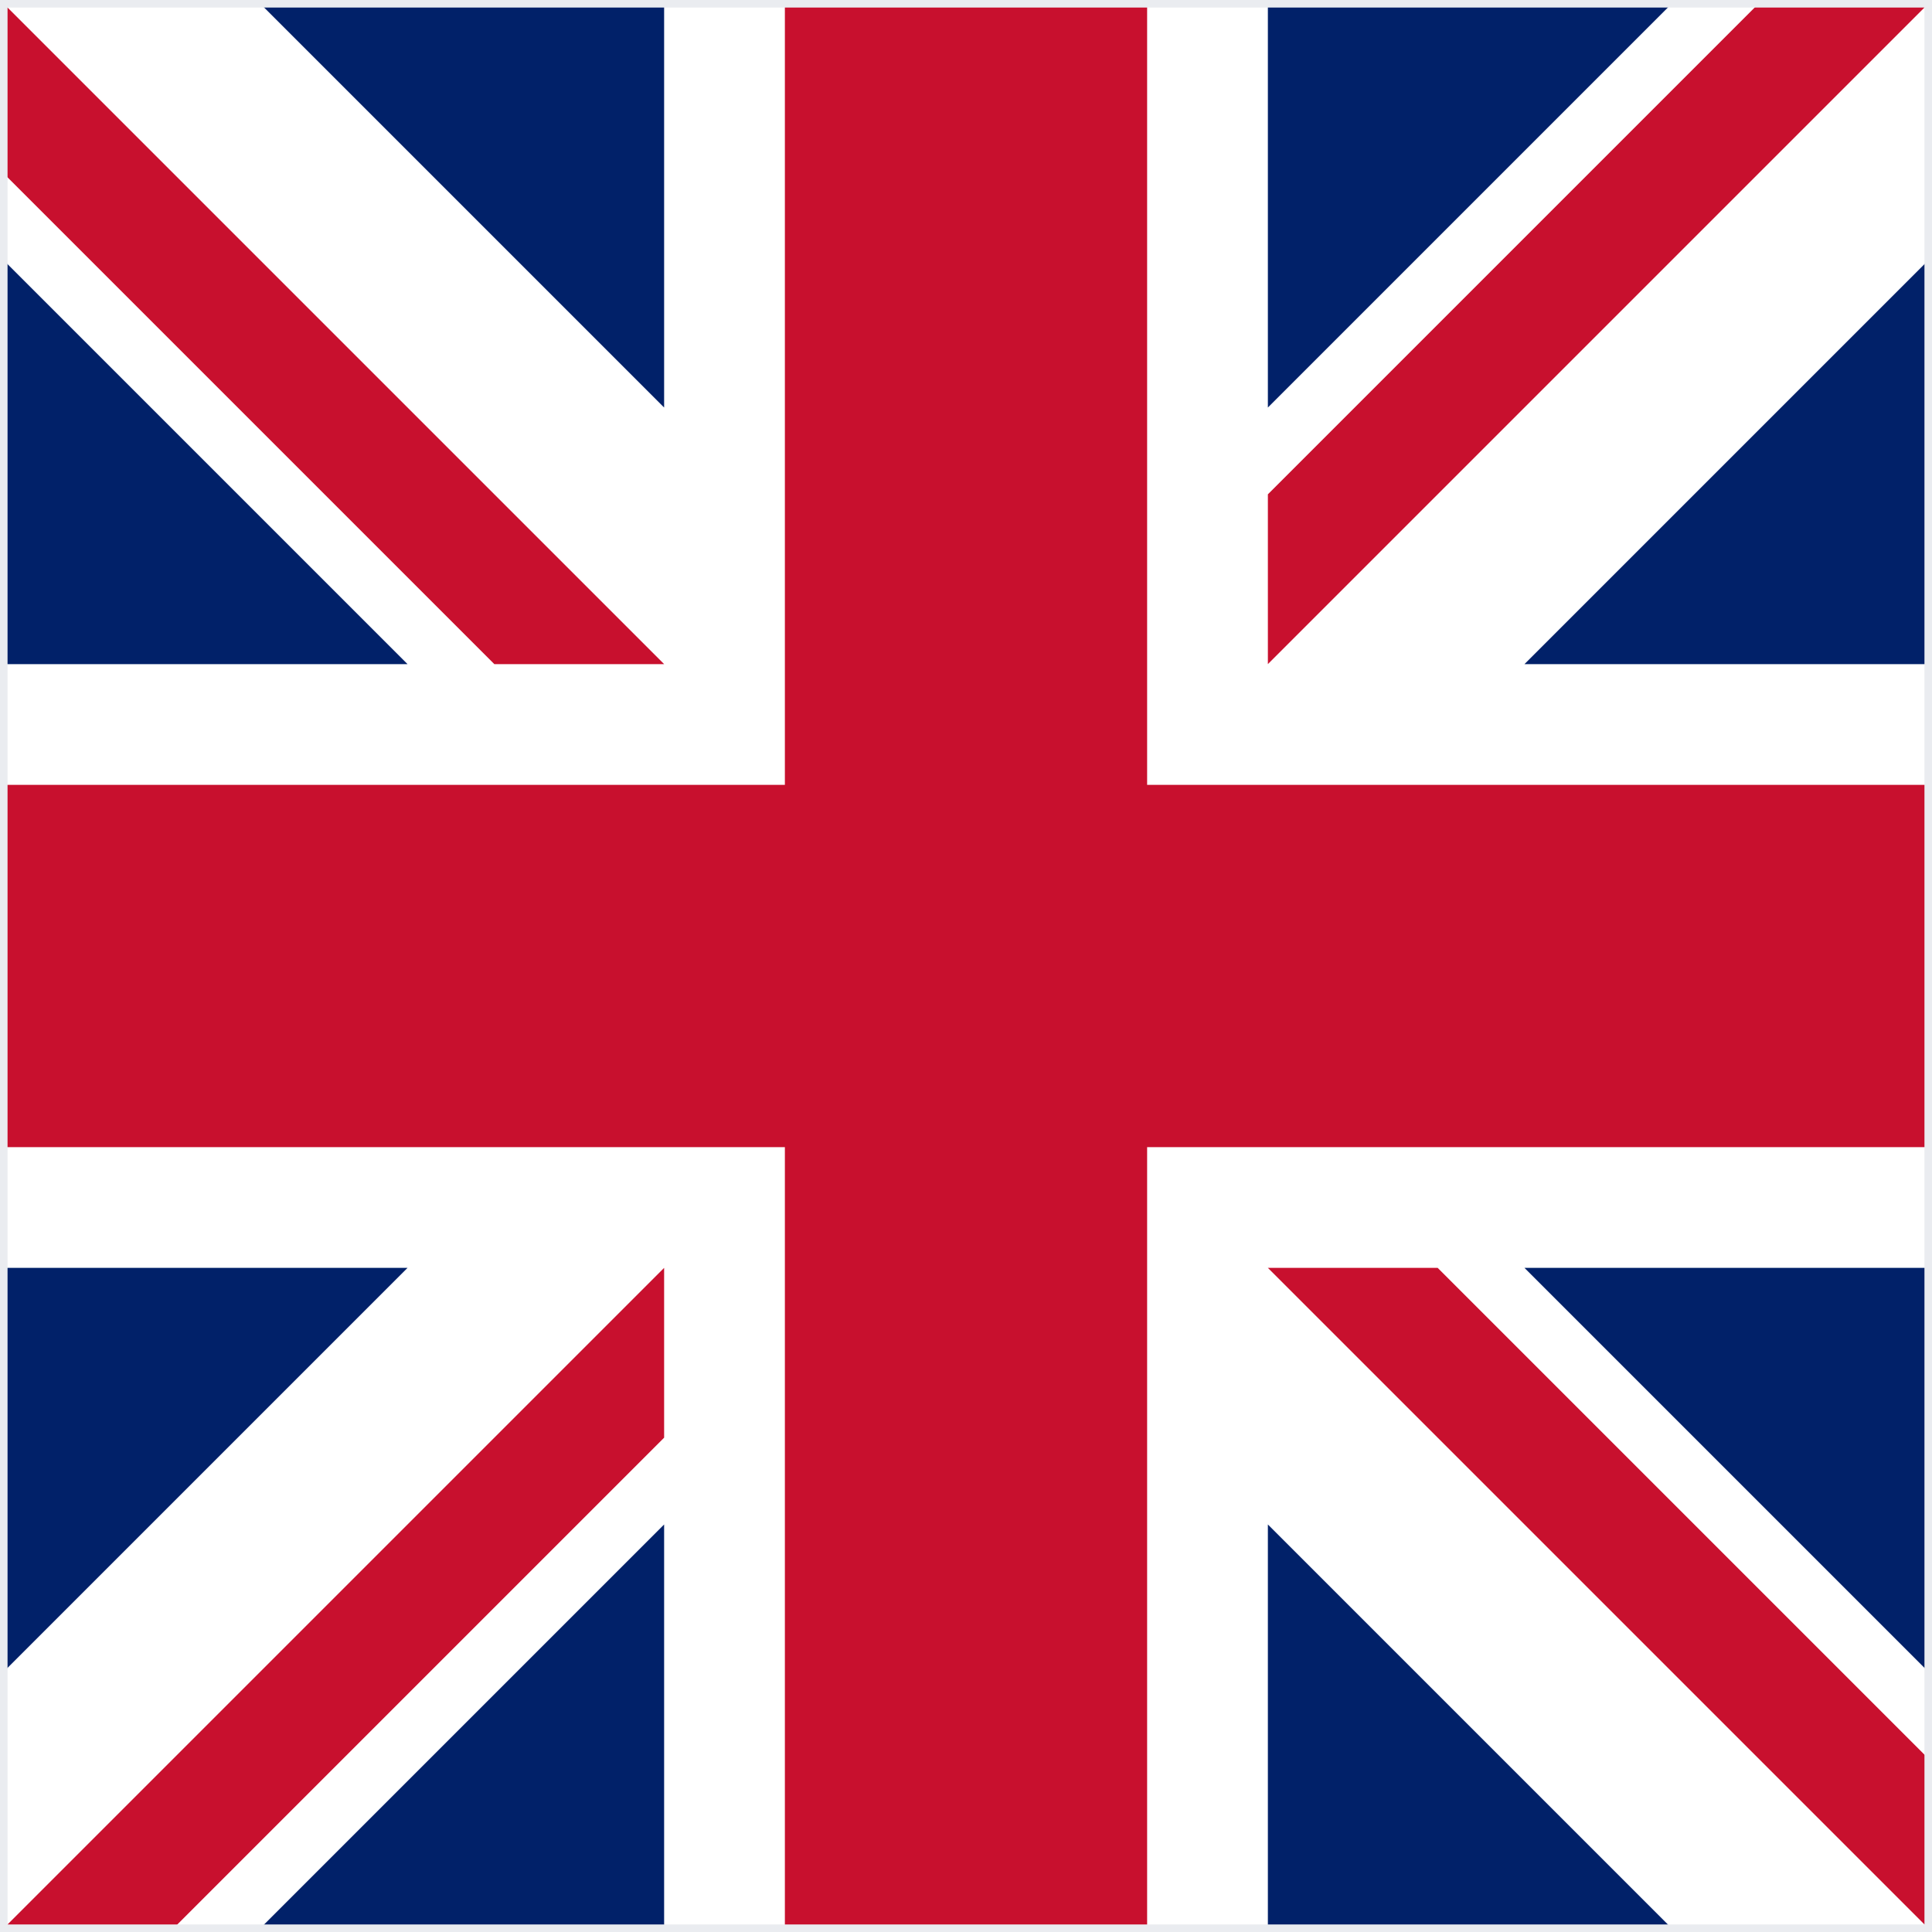
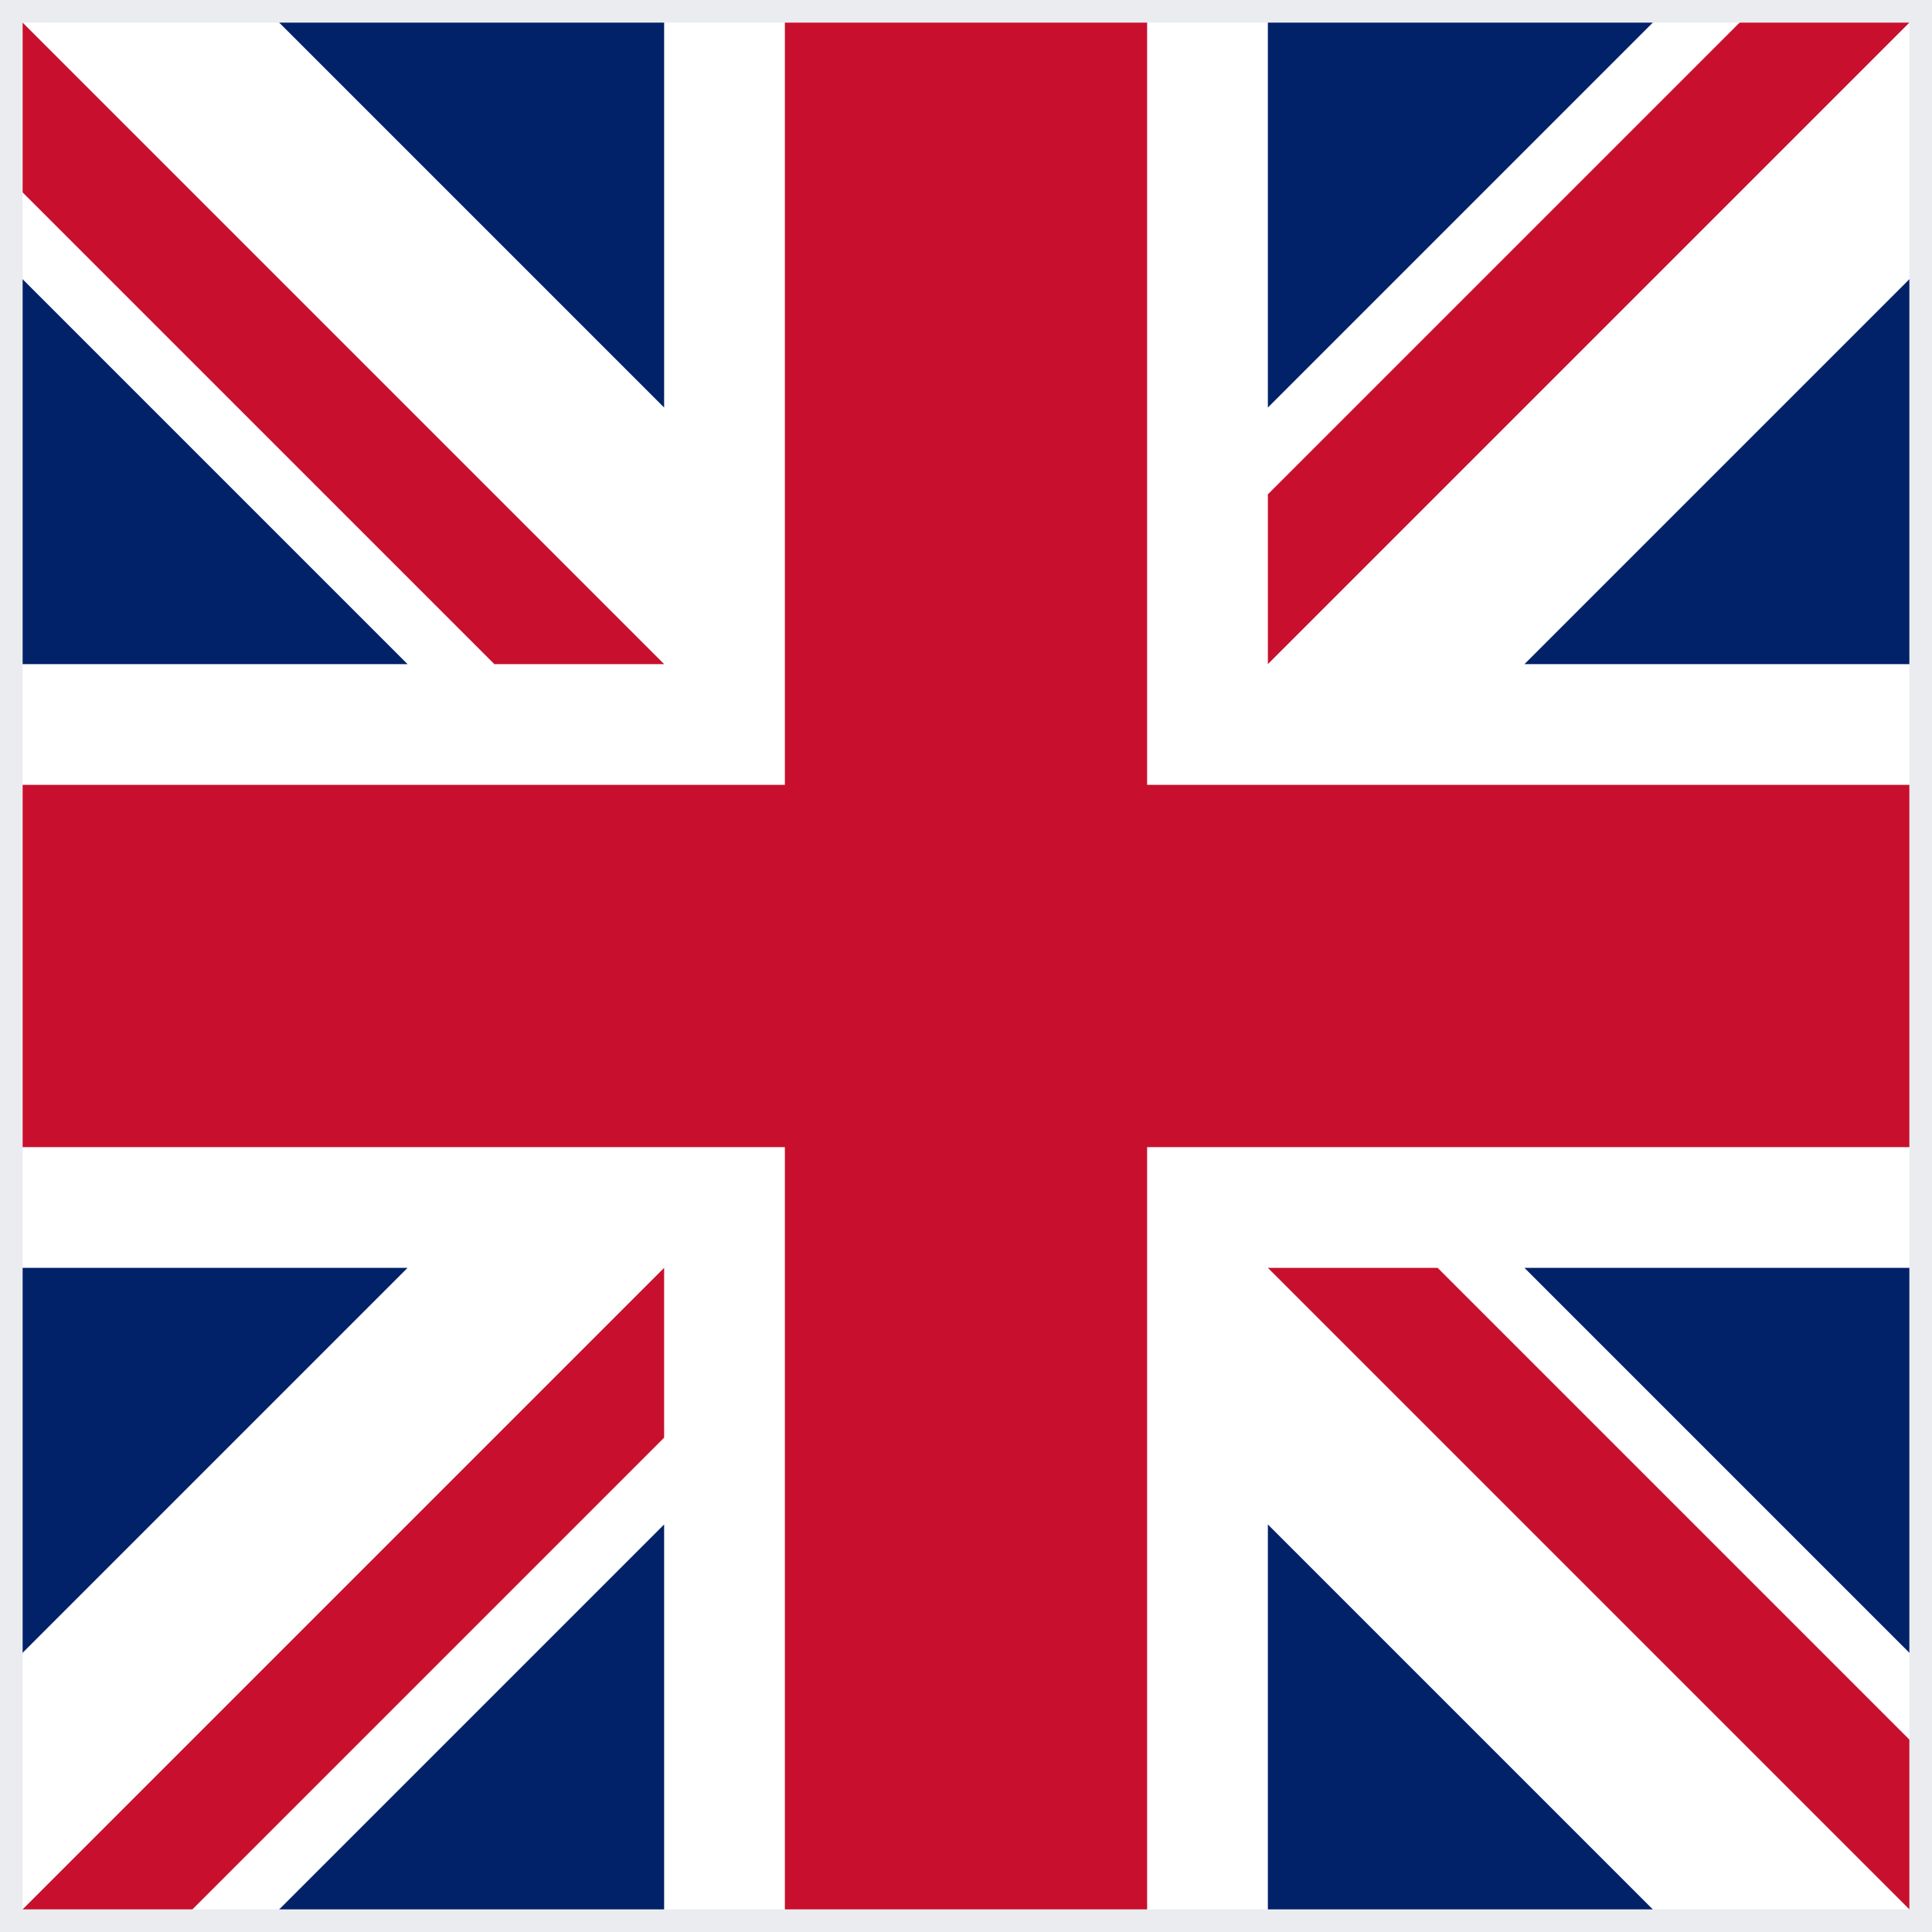
<svg xmlns="http://www.w3.org/2000/svg" width="512" height="512" viewBox="0 0 512 512">
  <path fill="#FFF" d="m0 0 8 22-8 23v23l32 54-32 54v32l32 48-32 48v32l32 54-32 54v68l22-8 23 8h23l54-32 54 32h32l48-32 48 32h32l54-32 54 32h68l-8-22 8-23v-23l-32-54 32-54v-32l-32-48 32-48v-32l-32-54 32-54V0l-22 8-23-8h-23l-54 32-54-32h-32l-48 32-48-32h-32l-54 32L68 0H0z" />
  <path fill="#012169" d="M336 0v108L444 0Zm176 68L404 176h108zM0 176h108L0 68ZM68 0l108 108V0Zm108 512V404L68 512ZM0 444l108-108H0Zm512-108H404l108 108Zm-68 176L336 404v108z" />
  <path fill="#C8102E" d="M0 0v45l131 131h45L0 0zm208 0v208H0v96h208v208h96V304h208v-96H304V0h-96zm259 0L336 131v45L512 0h-45zM176 336 0 512h45l131-131v-45zm160 0 176 176v-45L381 336h-45z" />
-   <rect x="1" y="1" width="510" height="510" fill="none" stroke="#eaecf0" stroke-width="2" />
+   <rect x="3" y="3" width="506" height="506" fill="none" stroke="#eaecf0" stroke-width="6" />
</svg>
